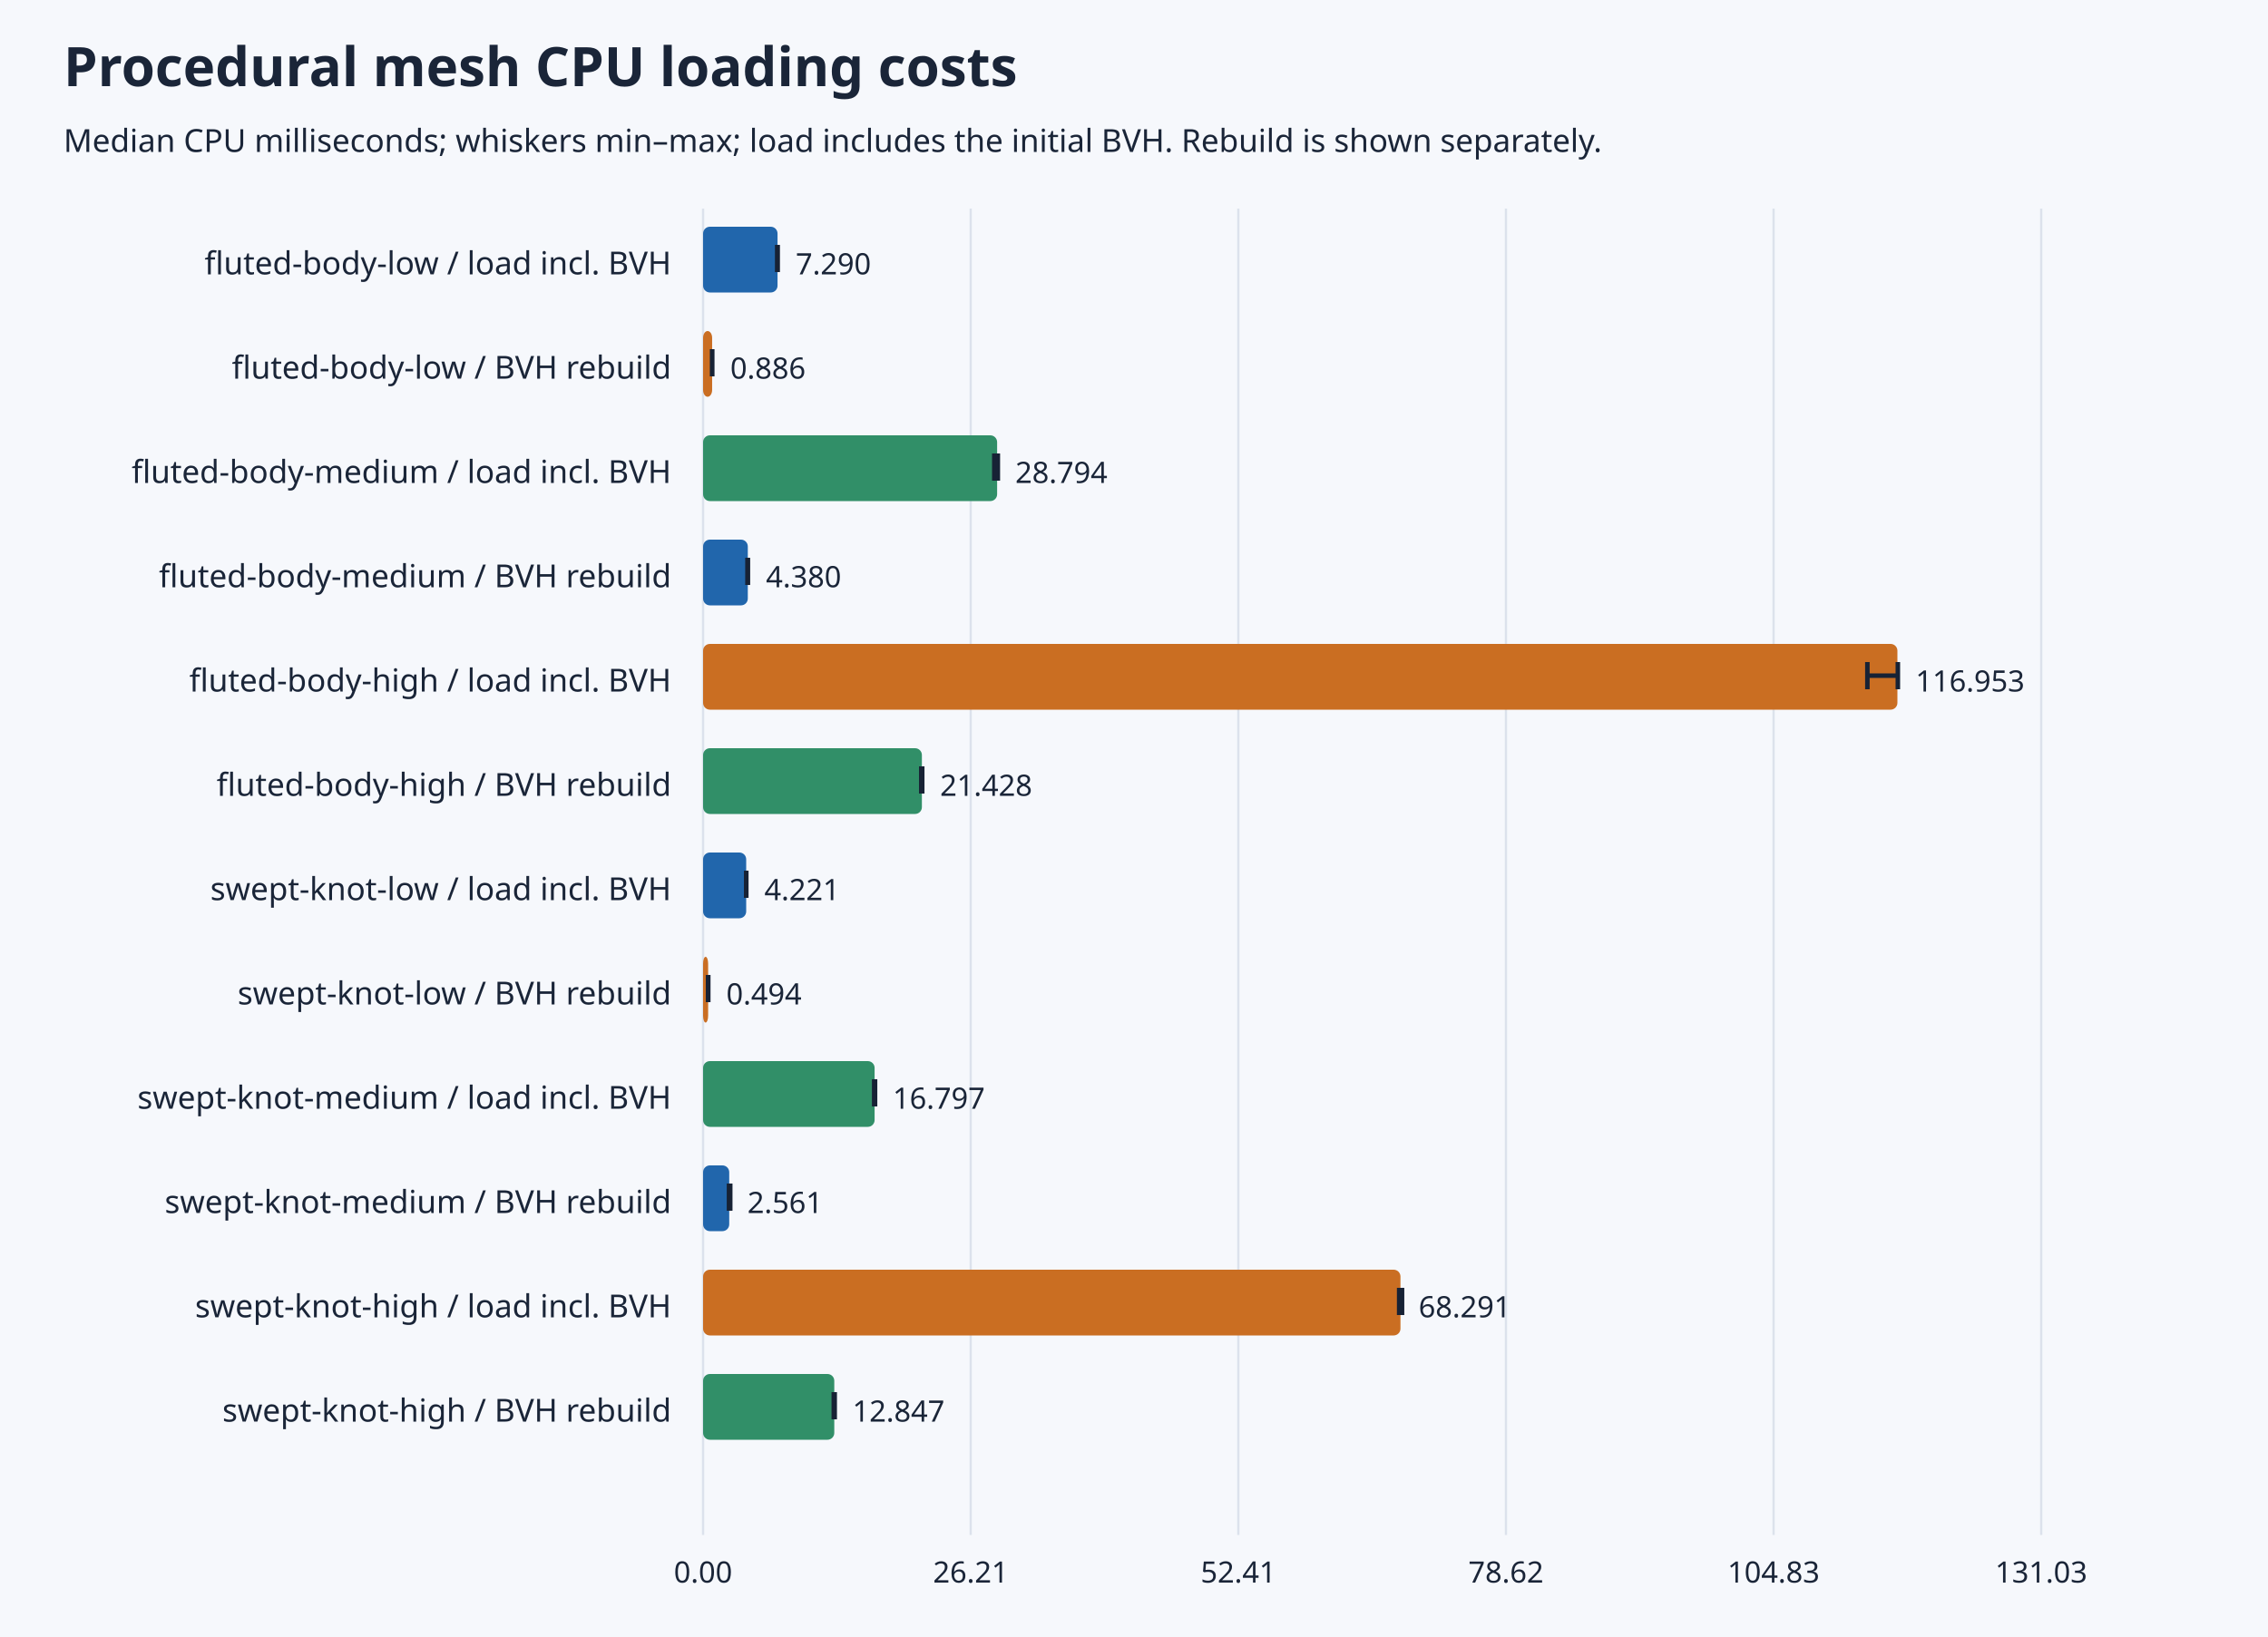
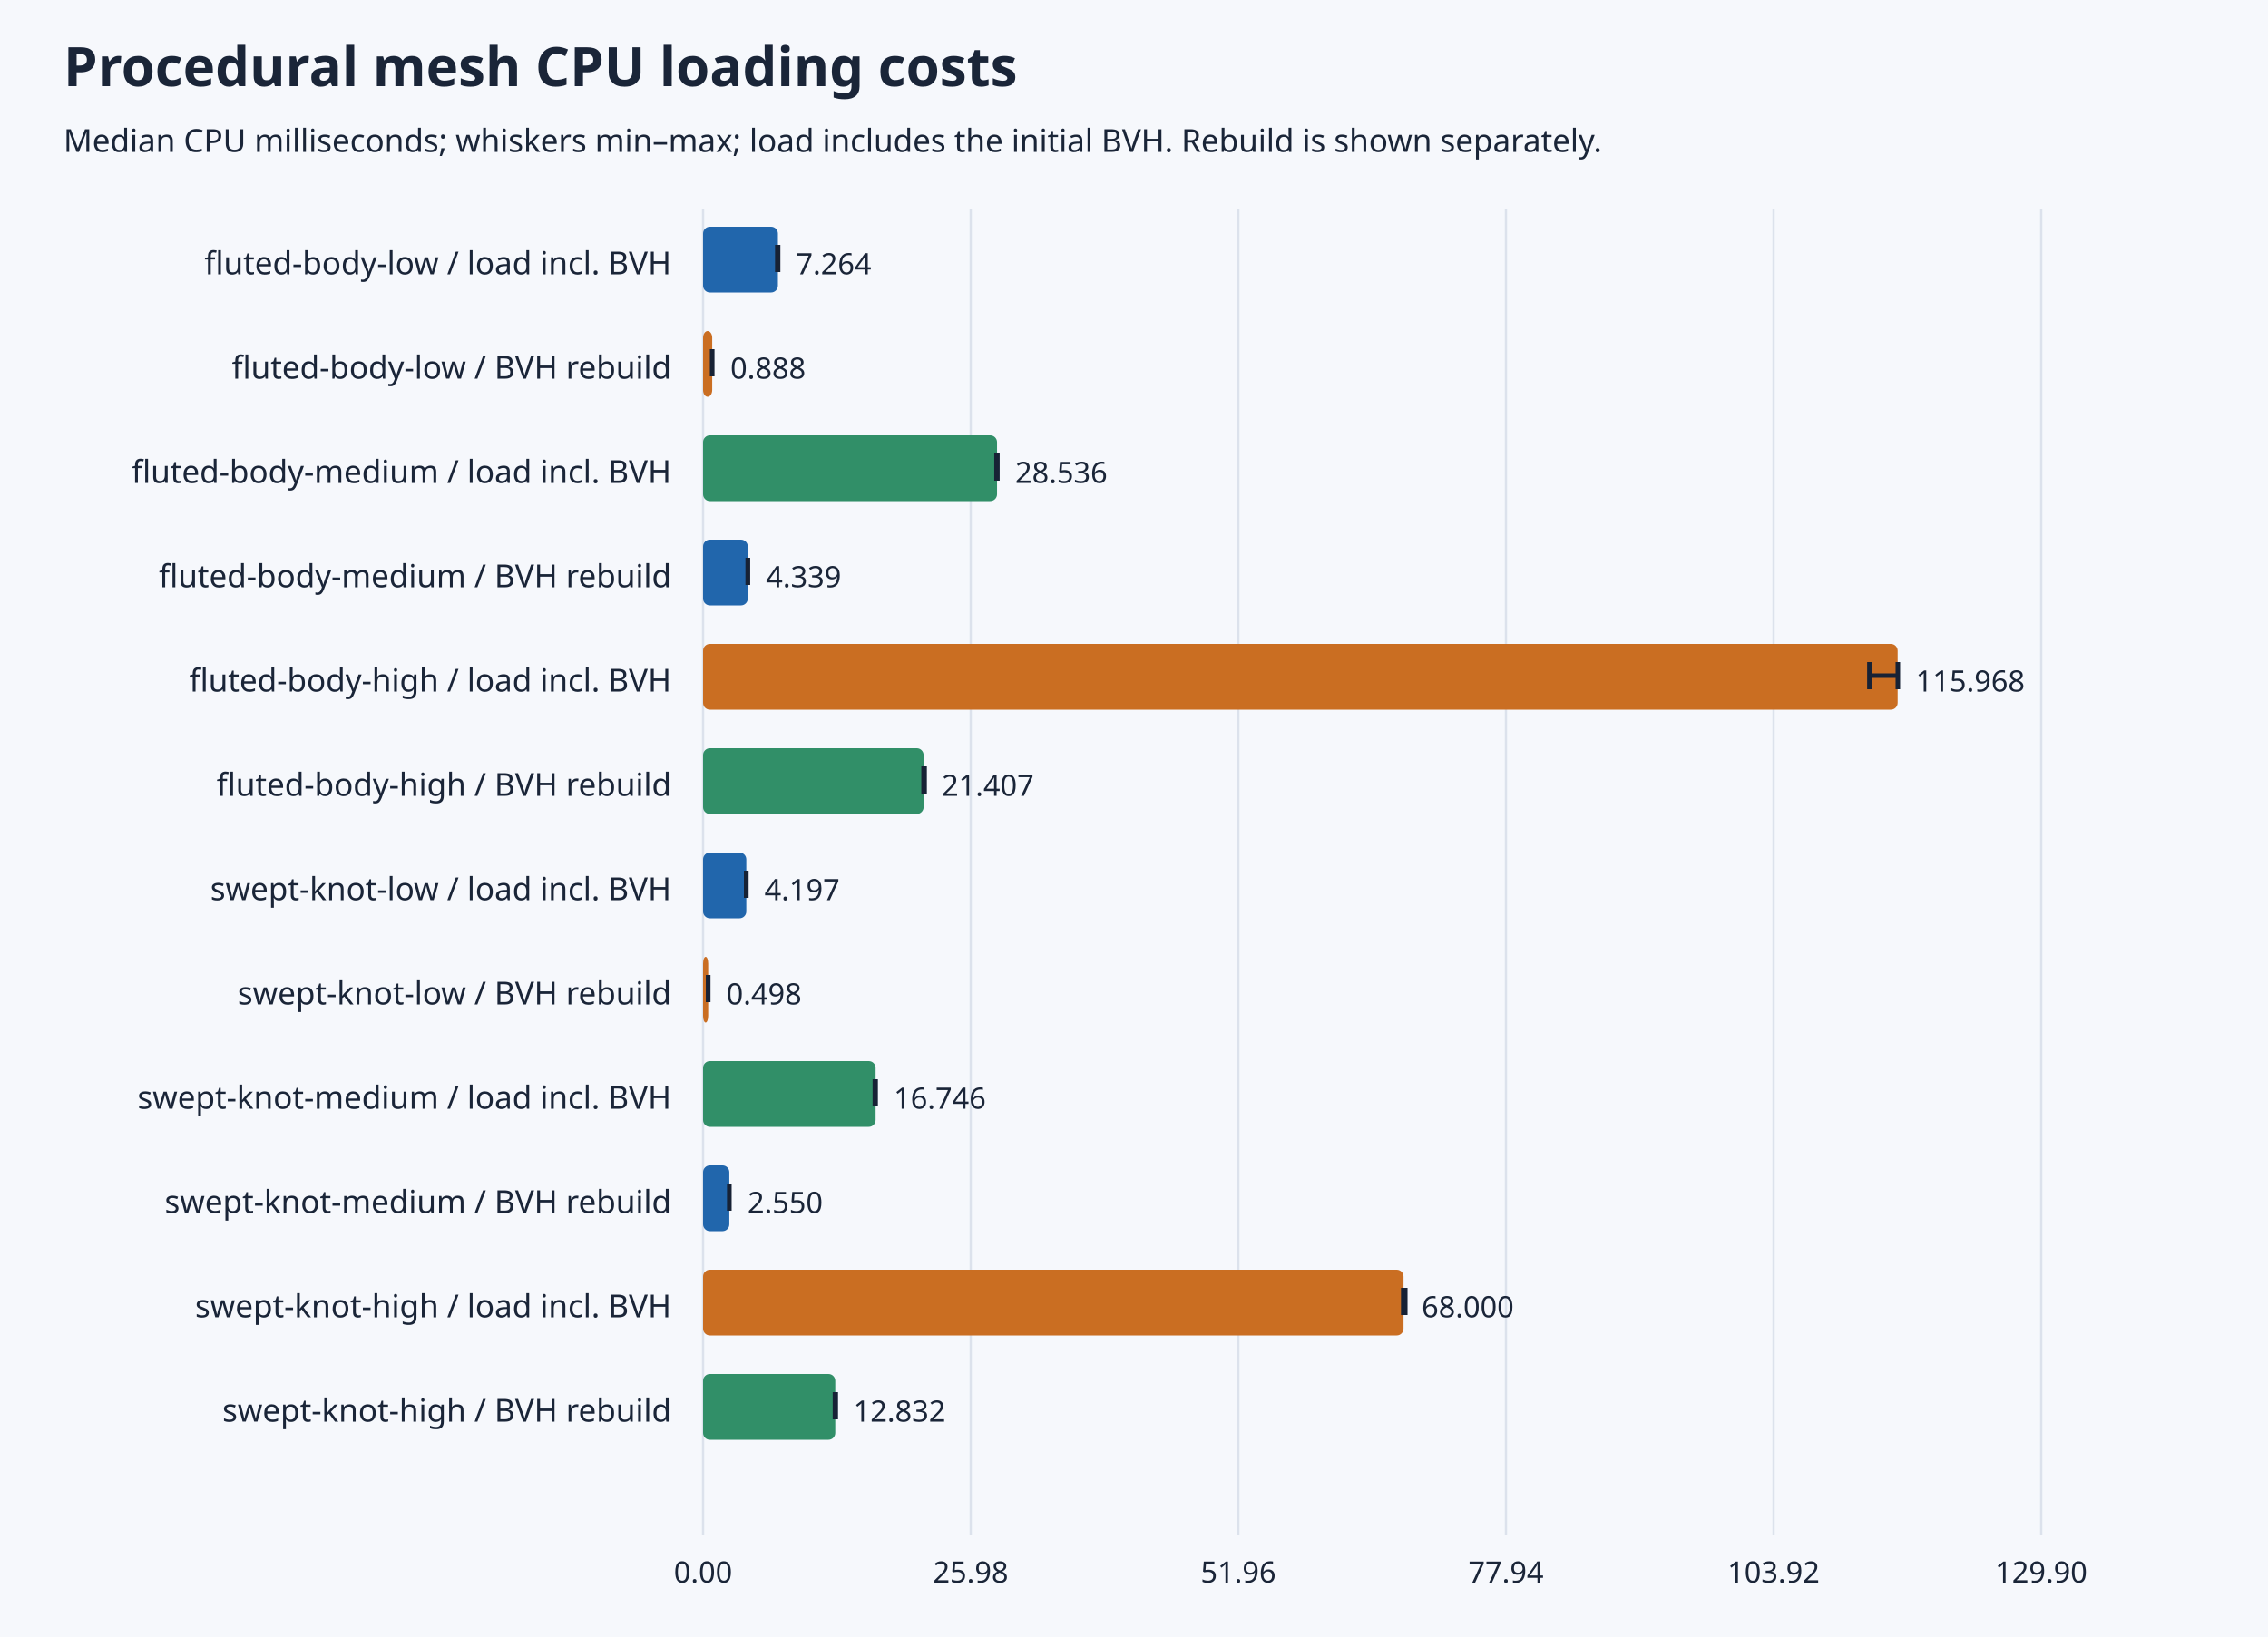
<svg xmlns="http://www.w3.org/2000/svg" width="1000" height="722" viewBox="0 0 1000 722">
  <rect width="1000" height="722" fill="#f6f8fc" />
  <g font-family="system-ui, sans-serif" fill="#1a2538">
    <text x="28" y="38" font-size="24" font-weight="600">Procedural mesh CPU loading costs</text>
    <text x="28" y="67" font-size="14">Median CPU milliseconds; whiskers min–max; load includes the initial BVH. Rebuild is shown separately.</text>
    <path d="M310.00 92 V677" stroke="#dce2ec" />
    <text x="310.00" y="698" text-anchor="middle" font-size="13">0.00</text>
    <path d="M428.00 92 V677" stroke="#dce2ec" />
-     <text x="428.00" y="698" text-anchor="middle" font-size="13">26.21</text>
+     <text x="428.00" y="698" text-anchor="middle" font-size="13">25.98</text>
    <path d="M546.00 92 V677" stroke="#dce2ec" />
-     <text x="546.00" y="698" text-anchor="middle" font-size="13">52.41</text>
+     <text x="546.00" y="698" text-anchor="middle" font-size="13">51.96</text>
    <path d="M664.00 92 V677" stroke="#dce2ec" />
-     <text x="664.00" y="698" text-anchor="middle" font-size="13">78.62</text>
+     <text x="664.00" y="698" text-anchor="middle" font-size="13">77.94</text>
    <path d="M782.00 92 V677" stroke="#dce2ec" />
-     <text x="782.00" y="698" text-anchor="middle" font-size="13">104.83</text>
+     <text x="782.00" y="698" text-anchor="middle" font-size="13">103.92</text>
    <path d="M900.00 92 V677" stroke="#dce2ec" />
-     <text x="900.00" y="698" text-anchor="middle" font-size="13">131.03</text>
+     <text x="900.00" y="698" text-anchor="middle" font-size="13">129.90</text>
    <text x="296" y="121" text-anchor="end" font-size="14">fluted-body-low / load incl. BVH</text>
-     <rect x="310" y="100" width="32.83" height="29" rx="3" fill="#2166ac" />
-     <path d="M342.68 114 H342.89 M342.68 108 V120 M342.89 108 V120" stroke="#172235" stroke-width="2" />
-     <text x="350.83" y="121" font-size="13">7.290</text>
+     <rect x="310" y="100" width="32.99" height="29" rx="3" fill="#2166ac" />
+     <path d="M342.73 114 H343.08 M342.73 108 V120 M343.08 108 V120" stroke="#172235" stroke-width="2" />
+     <text x="350.99" y="121" font-size="13">7.264</text>
    <text x="296" y="167" text-anchor="end" font-size="14">fluted-body-low / BVH rebuild</text>
-     <rect x="310" y="146" width="3.99" height="29" rx="3" fill="#ca6e22" />
-     <path d="M313.98 160 H314.04 M313.98 154 V166 M314.04 154 V166" stroke="#172235" stroke-width="2" />
-     <text x="321.99" y="167" font-size="13">0.886</text>
+     <rect x="310" y="146" width="4.03" height="29" rx="3" fill="#ca6e22" />
+     <path d="M313.99 160 H314.04 M313.99 154 V166 M314.04 154 V166" stroke="#172235" stroke-width="2" />
+     <text x="322.03" y="167" font-size="13">0.888</text>
    <text x="296" y="213" text-anchor="end" font-size="14">fluted-body-medium / load incl. BVH</text>
-     <rect x="310" y="192" width="129.65" height="29" rx="3" fill="#318f68" />
-     <path d="M438.41 206 H439.96 M438.41 200 V212 M439.96 200 V212" stroke="#172235" stroke-width="2" />
-     <text x="447.65" y="213" font-size="13">28.794</text>
+     <rect x="310" y="192" width="129.61" height="29" rx="3" fill="#318f68" />
+     <path d="M439.38 206 H439.77 M439.38 200 V212 M439.77 200 V212" stroke="#172235" stroke-width="2" />
+     <text x="447.61" y="213" font-size="13">28.536</text>
    <text x="296" y="259" text-anchor="end" font-size="14">fluted-body-medium / BVH rebuild</text>
-     <rect x="310" y="238" width="19.72" height="29" rx="3" fill="#2166ac" />
-     <path d="M329.57 252 H329.77 M329.57 246 V258 M329.77 246 V258" stroke="#172235" stroke-width="2" />
-     <text x="337.72" y="259" font-size="13">4.380</text>
+     <rect x="310" y="238" width="19.71" height="29" rx="3" fill="#2166ac" />
+     <path d="M329.68 252 H329.78 M329.68 246 V258 M329.78 246 V258" stroke="#172235" stroke-width="2" />
+     <text x="337.71" y="259" font-size="13">4.339</text>
    <text x="296" y="305" text-anchor="end" font-size="14">fluted-body-high / load incl. BVH</text>
-     <rect x="310" y="284" width="526.60" height="29" rx="3" fill="#ca6e22" />
-     <path d="M823.36 298 H836.79 M823.36 292 V304 M836.79 292 V304" stroke="#172235" stroke-width="2" />
-     <text x="844.60" y="305" font-size="13">116.953</text>
+     <rect x="310" y="284" width="526.70" height="29" rx="3" fill="#ca6e22" />
+     <path d="M824.25 298 H836.79 M824.25 292 V304 M836.79 292 V304" stroke="#172235" stroke-width="2" />
+     <text x="844.70" y="305" font-size="13">115.968</text>
    <text x="296" y="351" text-anchor="end" font-size="14">fluted-body-high / BVH rebuild</text>
-     <rect x="310" y="330" width="96.48" height="29" rx="3" fill="#318f68" />
-     <path d="M406.21 344 H406.62 M406.21 338 V350 M406.62 338 V350" stroke="#172235" stroke-width="2" />
-     <text x="414.48" y="351" font-size="13">21.428</text>
+     <rect x="310" y="330" width="97.23" height="29" rx="3" fill="#318f68" />
+     <path d="M407.22 344 H407.67 M407.22 338 V350 M407.67 338 V350" stroke="#172235" stroke-width="2" />
+     <text x="415.23" y="351" font-size="13">21.407</text>
    <text x="296" y="397" text-anchor="end" font-size="14">swept-knot-low / load incl. BVH</text>
-     <rect x="310" y="376" width="19.01" height="29" rx="3" fill="#2166ac" />
-     <path d="M329.01 390 H329.05 M329.01 384 V396 M329.05 384 V396" stroke="#172235" stroke-width="2" />
-     <text x="337.01" y="397" font-size="13">4.221</text>
+     <rect x="310" y="376" width="19.06" height="29" rx="3" fill="#2166ac" />
+     <path d="M329.00 390 H329.08 M329.00 384 V396 M329.08 384 V396" stroke="#172235" stroke-width="2" />
+     <text x="337.06" y="397" font-size="13">4.197</text>
    <text x="296" y="443" text-anchor="end" font-size="14">swept-knot-low / BVH rebuild</text>
-     <rect x="310" y="422" width="2.23" height="29" rx="3" fill="#ca6e22" />
-     <path d="M312.19 436 H312.28 M312.19 430 V442 M312.28 430 V442" stroke="#172235" stroke-width="2" />
-     <text x="320.23" y="443" font-size="13">0.494</text>
+     <rect x="310" y="422" width="2.26" height="29" rx="3" fill="#ca6e22" />
+     <path d="M312.21 436 H312.27 M312.21 430 V442 M312.27 430 V442" stroke="#172235" stroke-width="2" />
+     <text x="320.26" y="443" font-size="13">0.498</text>
    <text x="296" y="489" text-anchor="end" font-size="14">swept-knot-medium / load incl. BVH</text>
-     <rect x="310" y="468" width="75.63" height="29" rx="3" fill="#318f68" />
-     <path d="M385.45 482 H385.82 M385.45 476 V488 M385.82 476 V488" stroke="#172235" stroke-width="2" />
-     <text x="393.63" y="489" font-size="13">16.797</text>
+     <rect x="310" y="468" width="76.06" height="29" rx="3" fill="#318f68" />
+     <path d="M385.73 482 H386.07 M385.73 476 V488 M386.07 476 V488" stroke="#172235" stroke-width="2" />
+     <text x="394.06" y="489" font-size="13">16.746</text>
    <text x="296" y="535" text-anchor="end" font-size="14">swept-knot-medium / BVH rebuild</text>
-     <rect x="310" y="514" width="11.53" height="29" rx="3" fill="#2166ac" />
-     <path d="M321.43 528 H321.97 M321.43 522 V534 M321.97 522 V534" stroke="#172235" stroke-width="2" />
-     <text x="329.53" y="535" font-size="13">2.561</text>
+     <rect x="310" y="514" width="11.58" height="29" rx="3" fill="#2166ac" />
+     <path d="M321.55 528 H321.59 M321.55 522 V534 M321.59 522 V534" stroke="#172235" stroke-width="2" />
+     <text x="329.58" y="535" font-size="13">2.550</text>
    <text x="296" y="581" text-anchor="end" font-size="14">swept-knot-high / load incl. BVH</text>
-     <rect x="310" y="560" width="307.49" height="29" rx="3" fill="#ca6e22" />
-     <path d="M616.92 574 H618.18 M616.92 568 V580 M618.18 568 V580" stroke="#172235" stroke-width="2" />
-     <text x="625.49" y="581" font-size="13">68.291</text>
+     <rect x="310" y="560" width="308.84" height="29" rx="3" fill="#ca6e22" />
+     <path d="M618.72 574 H619.61 M618.72 568 V580 M619.61 568 V580" stroke="#172235" stroke-width="2" />
+     <text x="626.84" y="581" font-size="13">68.000</text>
    <text x="296" y="627" text-anchor="end" font-size="14">swept-knot-high / BVH rebuild</text>
-     <rect x="310" y="606" width="57.85" height="29" rx="3" fill="#318f68" />
-     <path d="M367.63 620 H368.03 M367.63 614 V626 M368.03 614 V626" stroke="#172235" stroke-width="2" />
-     <text x="375.85" y="627" font-size="13">12.847</text>
+     <rect x="310" y="606" width="58.28" height="29" rx="3" fill="#318f68" />
+     <path d="M368.14 620 H368.49 M368.14 614 V626 M368.49 614 V626" stroke="#172235" stroke-width="2" />
+     <text x="376.28" y="627" font-size="13">12.832</text>
  </g>
</svg>
